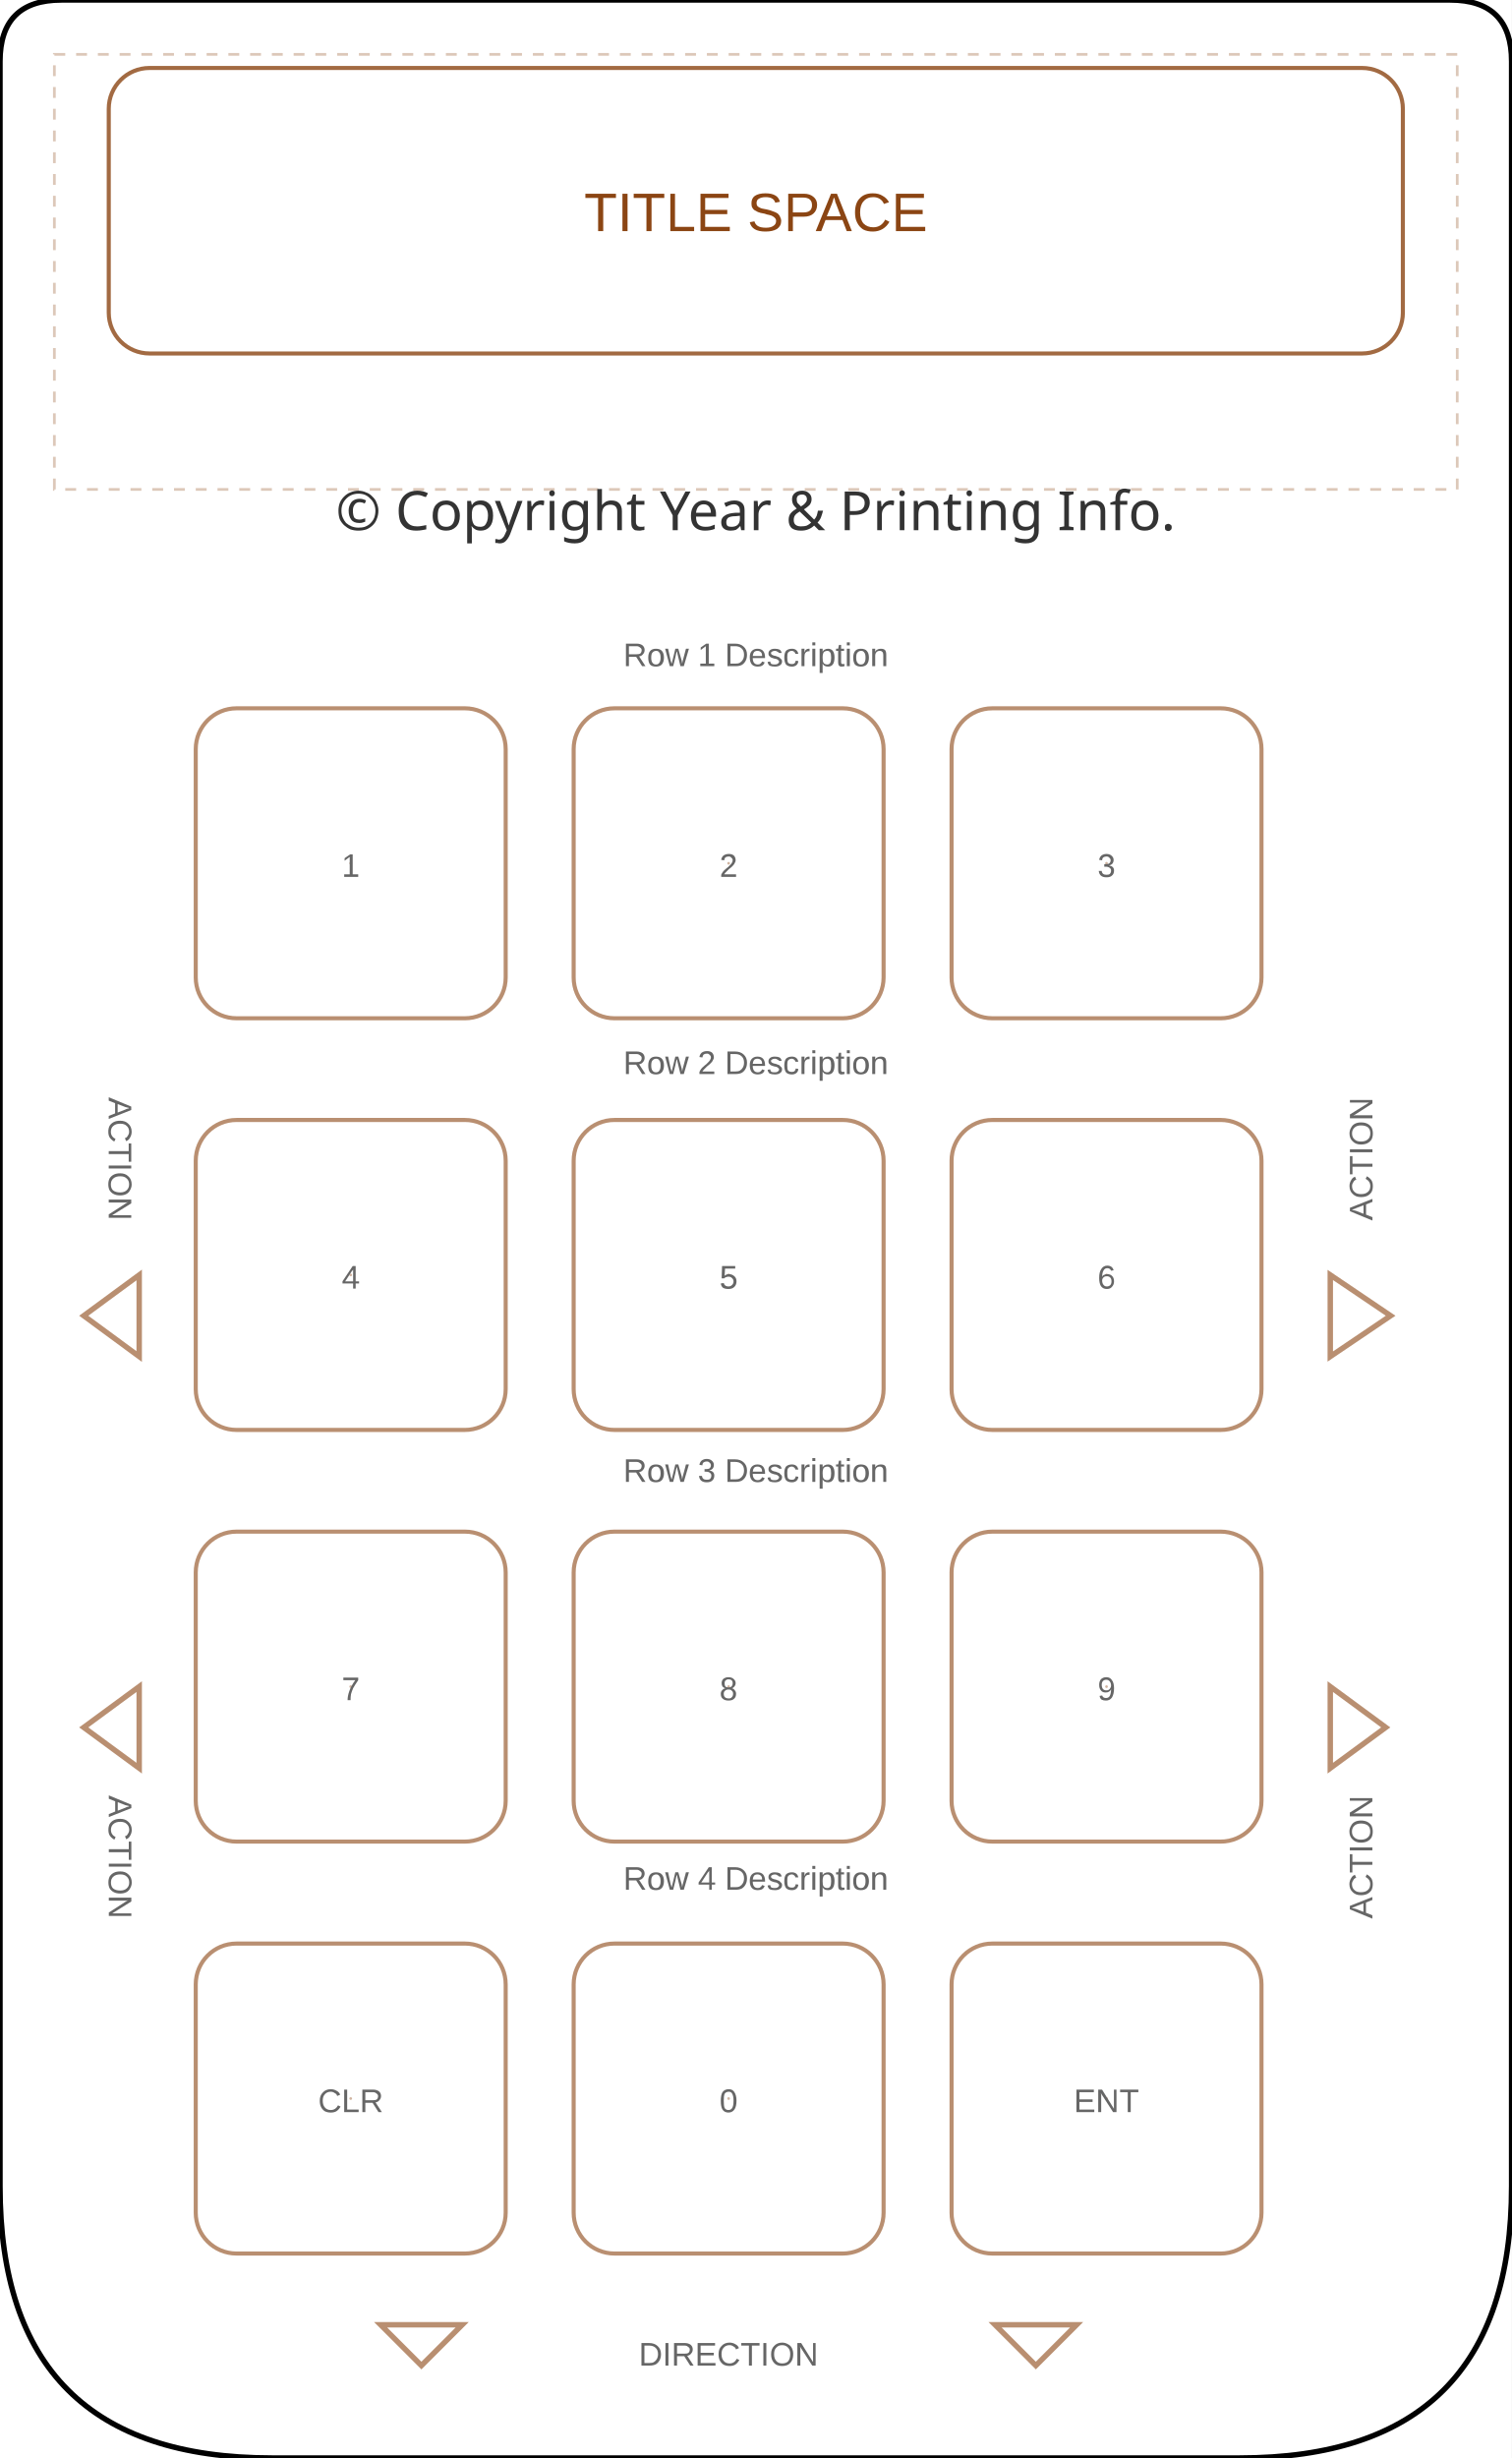
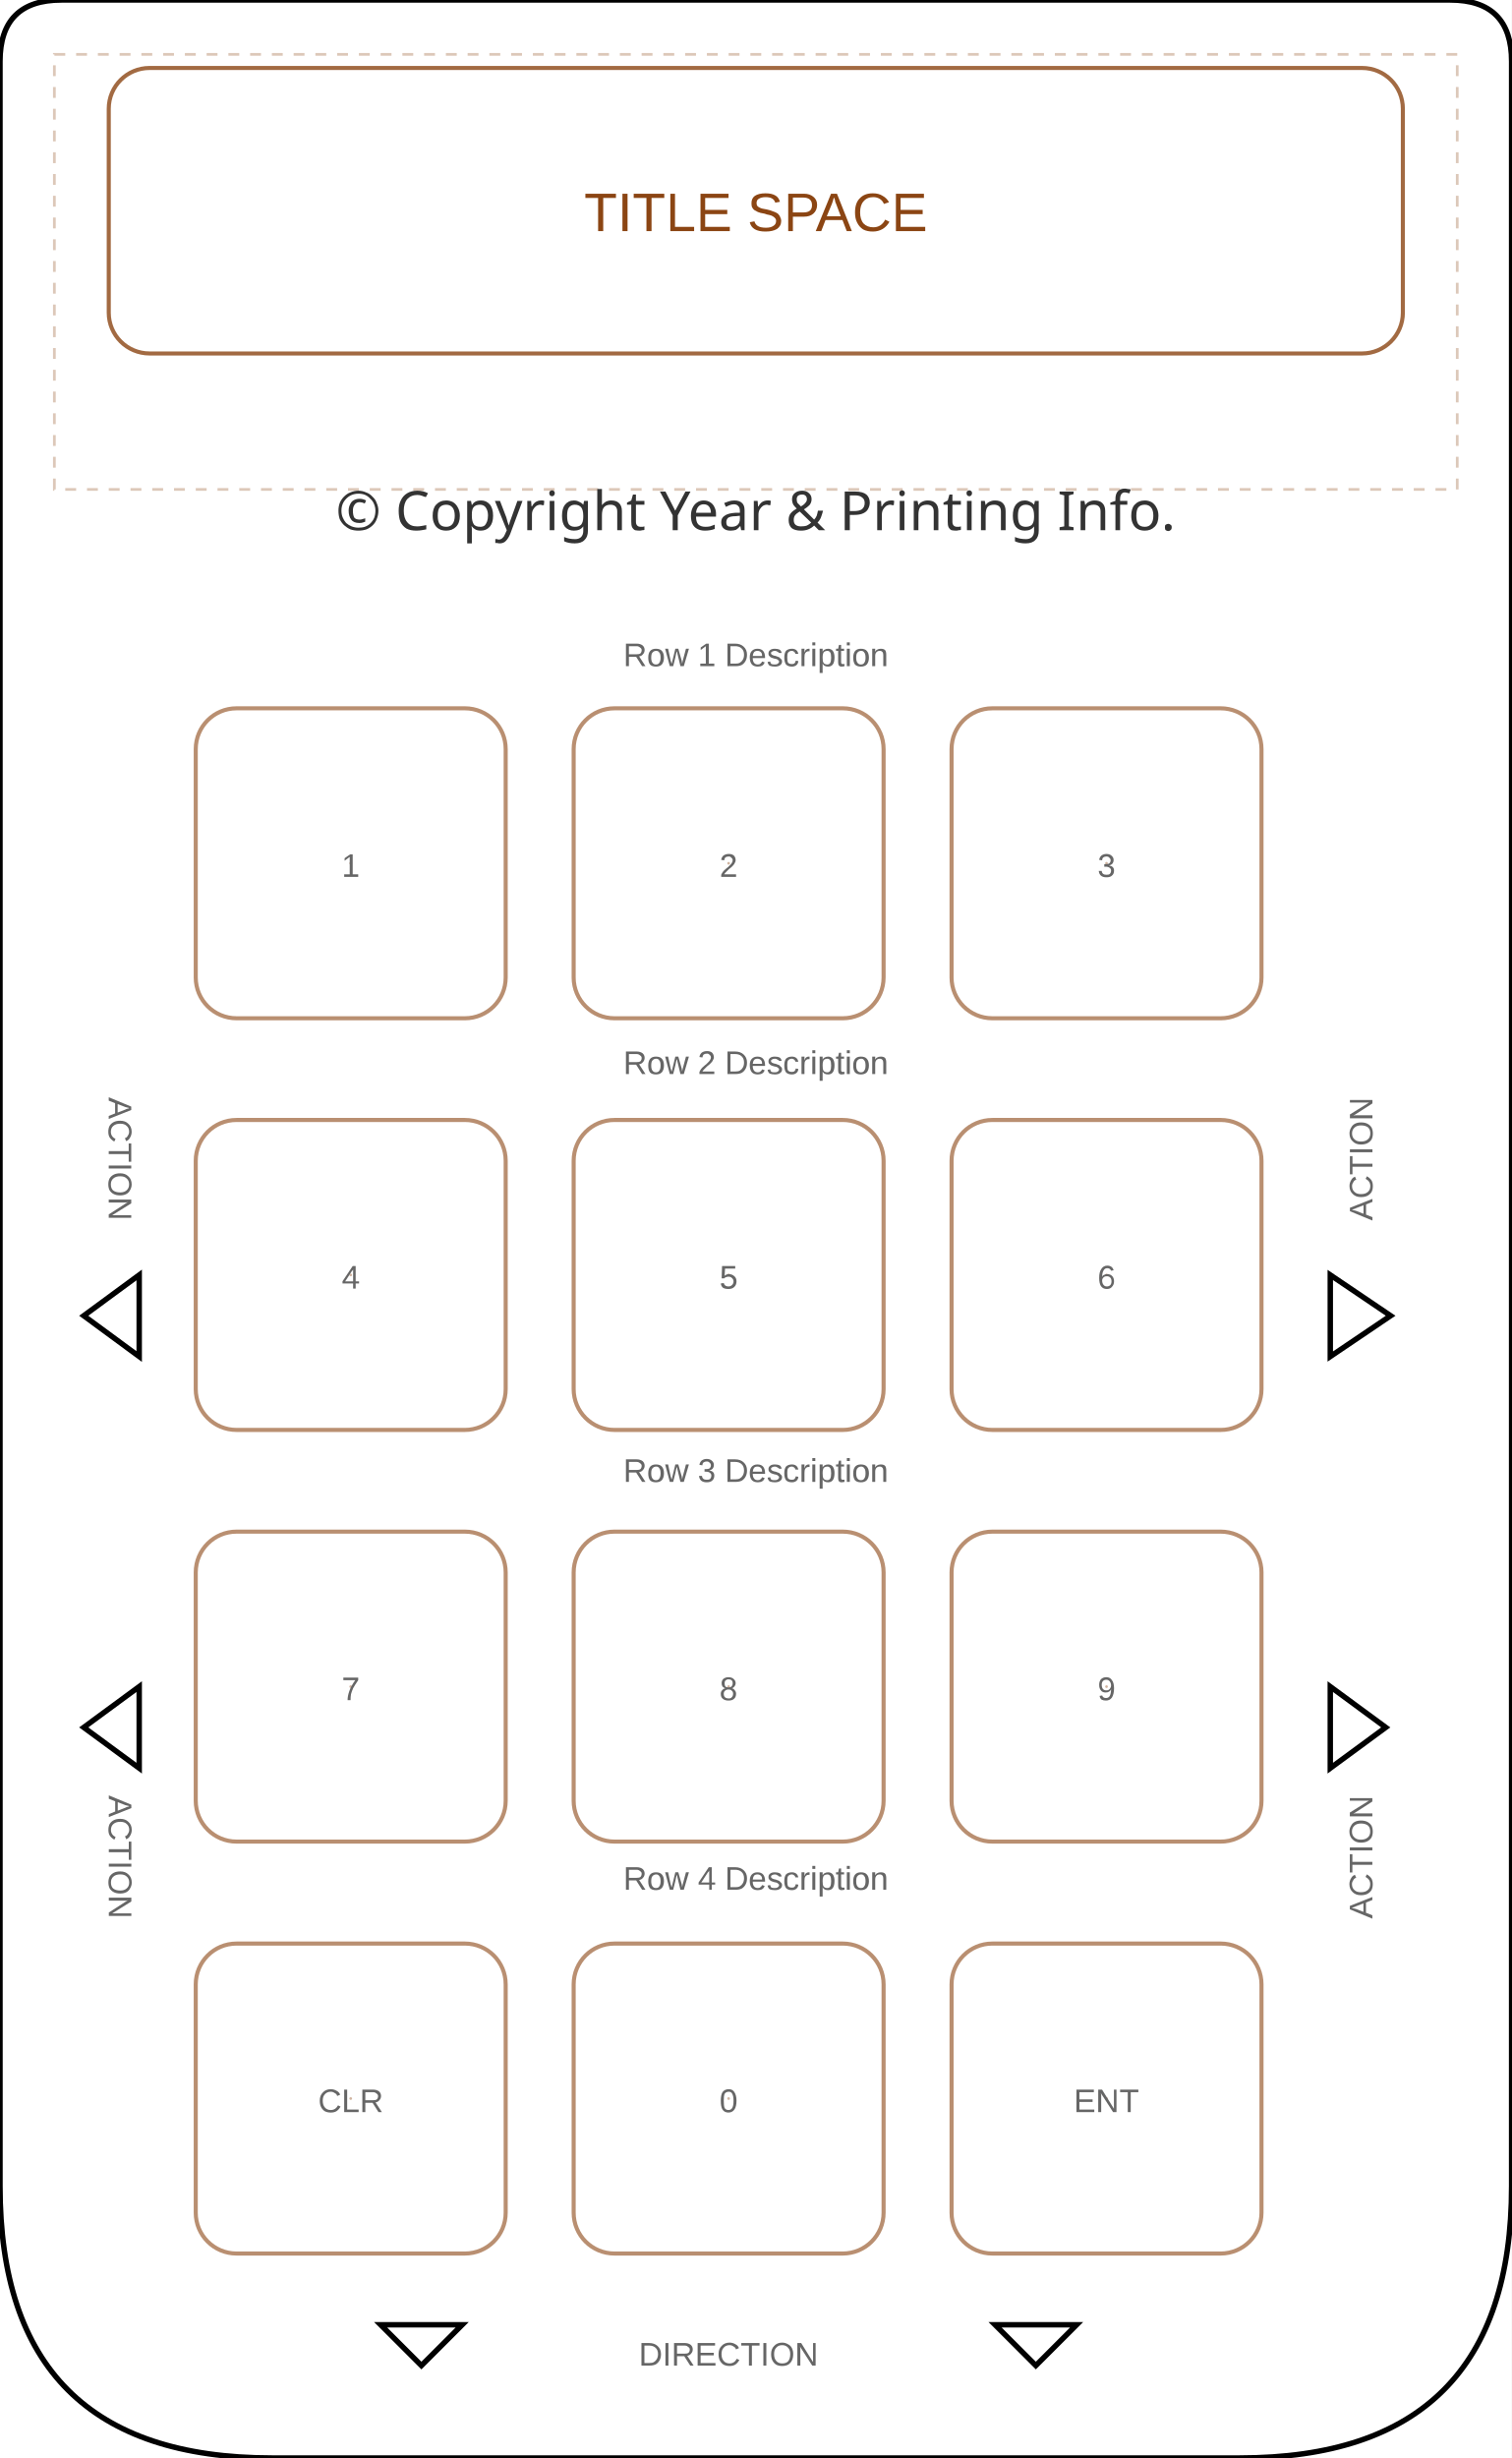
<svg xmlns="http://www.w3.org/2000/svg" width="55.6mm" height="90.4mm" viewBox="0 0 55.6 90.4">
  <defs>
    <style>
      .outline { fill: none; stroke: #000000; stroke-width: 0.2; }
      .guide { fill: none; stroke: #8B4513; stroke-width: 0.1; stroke-dasharray: 0.3,0.3; opacity: 0.5; }
      .button { fill: none; stroke: #8B4513; stroke-width: 0.15; opacity: 0.6; }
      .button_center { fill: #8B4513; opacity: 0.4; }
      .label { font-family: Arial, sans-serif; font-size: 2px; fill: #8B4513; }
      .label_small { font-family: Arial, sans-serif; font-size: 1.2px; fill: #666666; }
      .zone { fill: none; stroke: #8B4513; stroke-width: 0.1; stroke-dasharray: 0.4,0.4; opacity: 0.3; }
      .copyright { font-family: Arial Black, sans-serif; font-size: 2px; fill: #333333; }
    </style>
  </defs>
  <rect id="overlay-background" x="0" y="0" width="55.6" height="90.4" fill="#FFFFFF" />
  <path id="outer_boundary" d="M 2.26 0            L 53.34 0            Q 55.6 0 55.6 2.26            L 55.6 80.4            Q 55.6 90.4 45.6 90.4            L 10.0 90.4            Q 0 90.4 0 80.4            L 0 2.26            Q 0 0 2.26 0 Z" class="outline" />
  <rect id="title_bar_zone" x="2" y="2" width="51.6" height="16" class="zone" />
  <rect id="title-background" x="4" y="2.5" width="47.6" height="10.5" rx="1.5" ry="1.5" fill="none" opacity="1.0" />
  <rect id="title-border" x="4" y="2.5" width="47.6" height="10.5" rx="1.5" ry="1.5" fill="none" stroke="#8B4513" stroke-width="0.15" opacity="0.8" />
  <text id="title-text" x="27.8" y="8.5" text-anchor="middle" class="label">TITLE SPACE</text>
  <text id="copyright-text" x="27.8" y="19.5" text-anchor="middle" class="copyright">© Copyright Year &amp; Printing Info.</text>
  <g id="row_descriptions">
    <text id="row-desc-1" x="27.8" y="24.5" text-anchor="middle" class="label_small">Row 1 Description</text>
    <text id="row-desc-2" x="27.8" y="39.5" text-anchor="middle" class="label_small">Row 2 Description</text>
    <text id="row-desc-3" x="27.8" y="54.5" text-anchor="middle" class="label_small">Row 3 Description</text>
    <text id="row-desc-4" x="27.8" y="69.5" text-anchor="middle" class="label_small">Row 4 Description</text>
  </g>
  <g id="keypad_buttons">
    <circle cx="12.90" cy="31.75" r="0.05" class="button_center" />
    <rect x="7.20" y="26.05" width="11.4" height="11.4" rx="1.5" ry="1.5" class="button" />
    <text id="btn-1" x="12.90" y="32.25" text-anchor="middle" class="label_small">1</text>
    <circle cx="26.80" cy="31.75" r="0.05" class="button_center" />
    <rect x="21.10" y="26.05" width="11.4" height="11.4" rx="1.5" ry="1.5" class="button" />
    <text id="btn-2" x="26.80" y="32.25" text-anchor="middle" class="label_small">2</text>
    <circle cx="40.70" cy="31.75" r="0.05" class="button_center" />
    <rect x="35.00" y="26.05" width="11.4" height="11.4" rx="1.5" ry="1.5" class="button" />
    <text id="btn-3" x="40.70" y="32.25" text-anchor="middle" class="label_small">3</text>
    <circle cx="12.90" cy="46.89" r="0.05" class="button_center" />
    <rect x="7.20" y="41.19" width="11.4" height="11.4" rx="1.5" ry="1.5" class="button" />
    <text id="btn-4" x="12.90" y="47.39" text-anchor="middle" class="label_small">4</text>
    <circle cx="26.80" cy="46.89" r="0.05" class="button_center" />
    <rect x="21.10" y="41.19" width="11.4" height="11.4" rx="1.5" ry="1.5" class="button" />
    <text id="btn-5" x="26.80" y="47.39" text-anchor="middle" class="label_small">5</text>
    <circle cx="40.70" cy="46.89" r="0.05" class="button_center" />
    <rect x="35.00" y="41.19" width="11.4" height="11.4" rx="1.5" ry="1.5" class="button" />
    <text id="btn-6" x="40.70" y="47.39" text-anchor="middle" class="label_small">6</text>
    <circle cx="12.90" cy="62.03" r="0.05" class="button_center" />
    <rect x="7.20" y="56.33" width="11.4" height="11.4" rx="1.5" ry="1.5" class="button" />
    <text id="btn-7" x="12.90" y="62.53" text-anchor="middle" class="label_small">7</text>
    <circle cx="26.80" cy="62.03" r="0.05" class="button_center" />
    <rect x="21.10" y="56.33" width="11.4" height="11.4" rx="1.5" ry="1.5" class="button" />
    <text id="btn-8" x="26.80" y="62.53" text-anchor="middle" class="label_small">8</text>
    <circle cx="40.70" cy="62.03" r="0.05" class="button_center" />
    <rect x="35.00" y="56.33" width="11.4" height="11.4" rx="1.5" ry="1.5" class="button" />
    <text id="btn-9" x="40.70" y="62.53" text-anchor="middle" class="label_small">9</text>
    <circle cx="12.90" cy="77.18" r="0.05" class="button_center" />
    <rect x="7.20" y="71.48" width="11.4" height="11.4" rx="1.5" ry="1.5" class="button" />
    <text id="btn-clear" x="12.90" y="77.68" text-anchor="middle" class="label_small">CLR</text>
    <circle cx="26.80" cy="77.18" r="0.05" class="button_center" />
    <rect x="21.10" y="71.48" width="11.4" height="11.4" rx="1.5" ry="1.5" class="button" />
    <text id="btn-0" x="26.80" y="77.68" text-anchor="middle" class="label_small">0</text>
    <circle cx="40.70" cy="77.18" r="0.05" class="button_center" />
    <rect x="35.00" y="71.48" width="11.4" height="11.4" rx="1.5" ry="1.5" class="button" />
    <text id="btn-enter" x="40.70" y="77.68" text-anchor="middle" class="label_small">ENT</text>
  </g>
  <g id="grid_info" display="none">
    <text x="27.8" y="1.5" text-anchor="middle" class="label_small">
      Expanded Layout: 11.4mm buttons | Spacing: 16.8mm (H) × 15mm (V) | Starts at 24.8mm from top
    </text>
  </g>
  <g id="left_action_buttons">
    <g id="top-left-action">
-       <polygon id="top-left-arrow" points="5.12,46.89 3.08,48.39 5.12,49.89" fill="none" stroke="#8B4513" stroke-width="0.2" opacity="0.6" />
+       <polygon id="top-left-arrow" points="5.12,46.89 3.08,48.39 5.12,49.89" fill="none" stroke="#000000" stroke-width="0.2" opacity="1" />
      <text id="top-left-label" x="4.0" y="44.89" text-anchor="end" transform="rotate(90, 4.0, 44.89)" class="label_small">ACTION</text>
    </g>
    <g id="bottom-left-action">
-       <polygon id="bottom-left-arrow" points="5.12,62.03 3.08,63.53 5.12,65.03" fill="none" stroke="#8B4513" stroke-width="0.2" opacity="0.6" />
+       <polygon id="bottom-left-arrow" points="5.12,62.03 3.08,63.53 5.12,65.03" fill="none" stroke="#000000" stroke-width="0.2" opacity="1" />
      <text id="bottom-left-label" x="4.0" y="66.03" text-anchor="start" transform="rotate(90, 4.0, 66.03)" class="label_small">ACTION</text>
    </g>
    <text id="action-desc-left" x="2.0" y="55.0" text-anchor="middle" transform="rotate(90, 2.0, 55.0)" class="label_small" />
  </g>
  <g id="right_action_buttons">
    <g id="top-right-action">
-       <polygon id="top-right-arrow" points="48.93,46.89 51.15,48.39 48.93,49.89" fill="none" stroke="#8B4513" stroke-width="0.2" opacity="0.6" />
+       <polygon id="top-right-arrow" points="48.93,46.89 51.15,48.39 48.93,49.89" fill="none" stroke="#000000" stroke-width="0.2" opacity="1" />
      <text id="top-right-label" x="50.48" y="44.89" text-anchor="start" transform="rotate(-90, 50.48, 44.89)" class="label_small">ACTION</text>
    </g>
    <g id="bottom-right-action">
-       <polygon id="bottom-right-arrow" points="48.93,62.03 50.97,63.53 48.93,65.03" fill="none" stroke="#8B4513" stroke-width="0.2" opacity="0.6" />
+       <polygon id="bottom-right-arrow" points="48.93,62.03 50.97,63.53 48.93,65.03" fill="none" stroke="#000000" stroke-width="0.2" opacity="1" />
      <text id="bottom-right-label" x="50.48" y="66.03" text-anchor="end" transform="rotate(-90, 50.48, 66.03)" class="label_small">ACTION</text>
    </g>
    <text id="action-desc-right" x="53.6" y="55.0" text-anchor="middle" transform="rotate(-90, 53.6, 55.0)" class="label_small" />
  </g>
  <g id="bottom_arrows">
-     <polygon id="disc-left-arrow" points="15.5,87 17,85.5 14,85.5" fill="none" stroke="#8B4513" stroke-width="0.2" opacity="0.6" />
+     <polygon id="disc-left-arrow" points="15.5,87 17,85.5 14,85.5" fill="none" stroke="#000000" stroke-width="0.2" opacity="1" />
    <text id="bottom-text" x="26.8" y="87" text-anchor="middle" class="label_small">DIRECTION</text>
-     <polygon id="disc-right-arrow" points="38.1,87 39.6,85.5 36.6,85.5" fill="none" stroke="#8B4513" stroke-width="0.2" opacity="0.6" />
+     <polygon id="disc-right-arrow" points="38.1,87 39.6,85.5 36.6,85.5" fill="none" stroke="#000000" stroke-width="0.2" opacity="1" />
  </g>
</svg>
